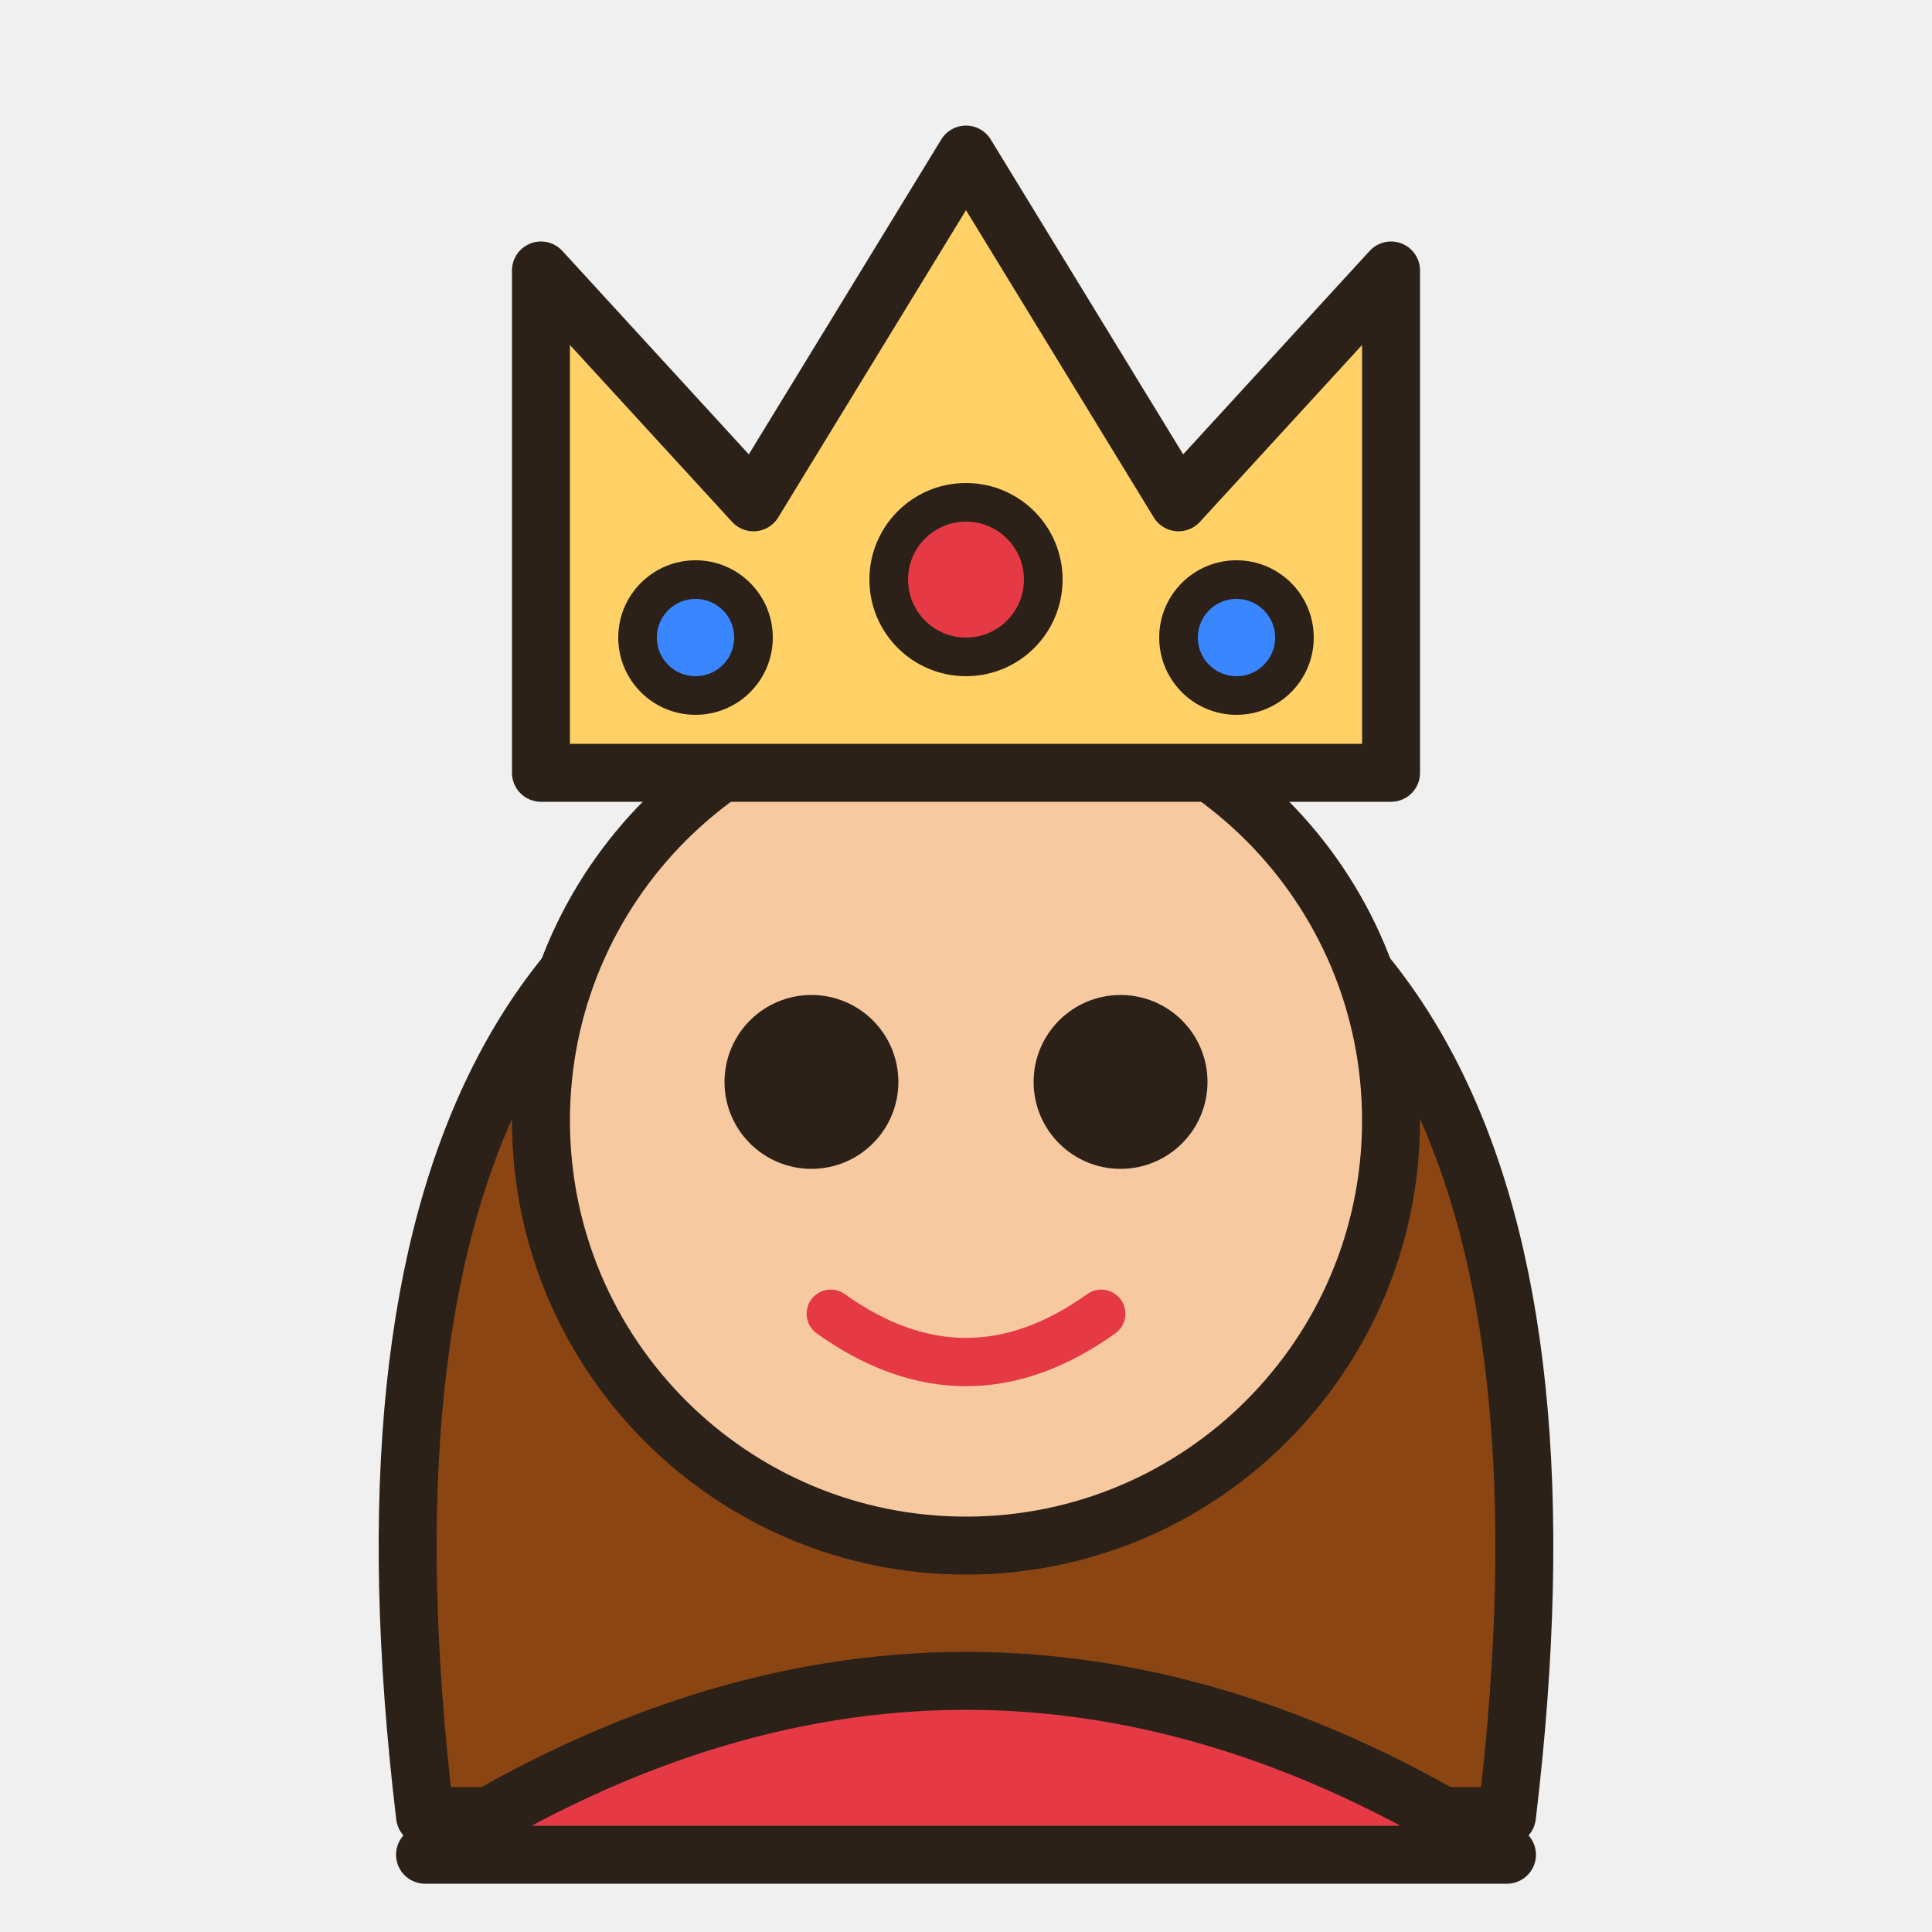
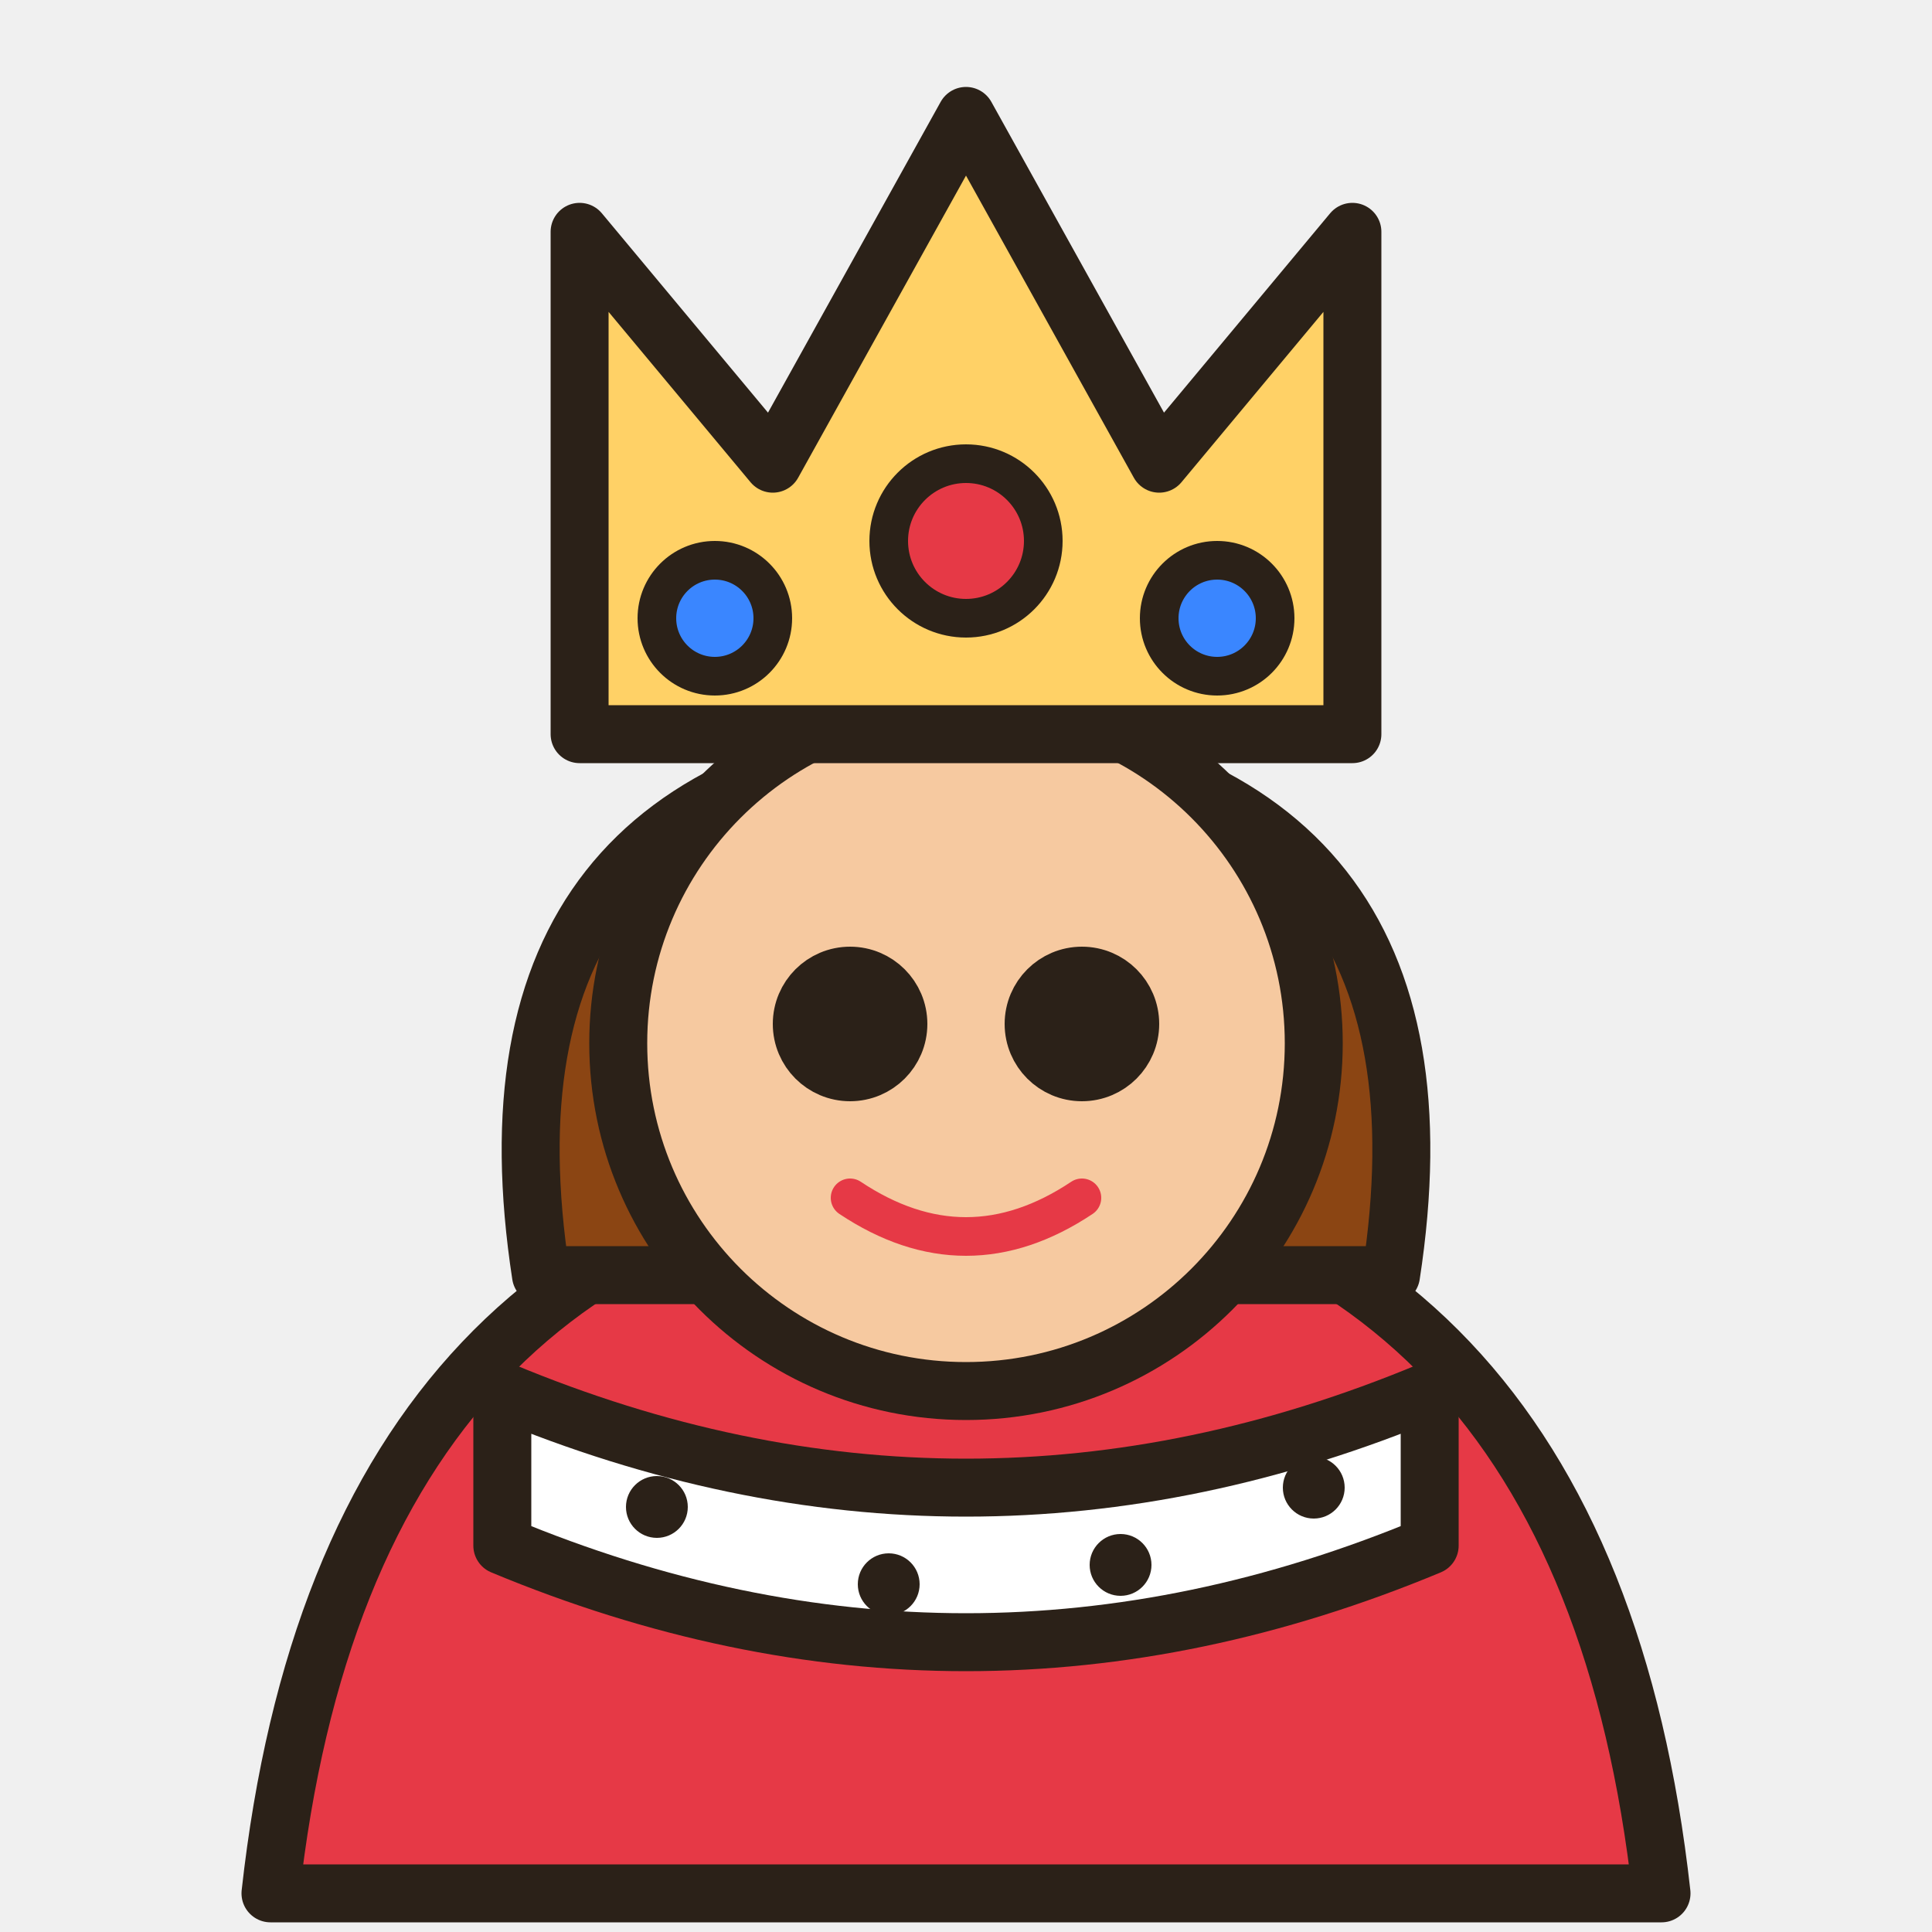
<svg xmlns="http://www.w3.org/2000/svg" viewBox="0 0 100 100">
  <g fill="none" stroke="#2b2118" stroke-width="3" stroke-linecap="round" stroke-linejoin="round">
-     <path d="M22 94 Q16 44 50 40 Q84 44 78 94Z" fill="#8b4513" />
-     <circle cx="50" cy="58" r="22" fill="#f6c9a0" />
-     <circle cx="42" cy="56" r="3" fill="#2b2118" />
-     <circle cx="58" cy="56" r="3" fill="#2b2118" />
-     <path d="M43 68 Q50 73 57 68" stroke="#e63946" stroke-width="2.5" />
-     <path d="M28 40 L28 14 L39 26 L50 8 L61 26 L72 14 L72 40Z" fill="#ffd166" />
-     <circle cx="50" cy="30" r="4" fill="#e63946" stroke-width="2" />
-     <circle cx="36" cy="33" r="3" fill="#3a86ff" stroke-width="2" />
-     <circle cx="64" cy="33" r="3" fill="#3a86ff" stroke-width="2" />
-     <path d="M22 96 Q50 78 78 96Z" fill="#e63946" />
+     <path d="M14 98 Q18 62 50 60 Q82 62 86 98Z" fill="#e63946" />
+     <path d="M26 72 Q50 82 74 72 L74 80 Q50 90 26 80Z" fill="#fff" />
+     <circle cx="34" cy="78" r="1.6" fill="#2b2118" stroke="none" />
+     <circle cx="46" cy="82" r="1.6" fill="#2b2118" stroke="none" />
+     <circle cx="58" cy="81" r="1.6" fill="#2b2118" stroke="none" />
+     <circle cx="68" cy="77" r="1.6" fill="#2b2118" stroke="none" />
+     <path d="M28 66 Q24 40 50 38 Q76 40 72 66Z" fill="#8b4513" />
+     <circle cx="50" cy="54" r="18" fill="#f6c9a0" />
+     <circle cx="44" cy="53" r="2.5" fill="#2b2118" />
+     <circle cx="56" cy="53" r="2.5" fill="#2b2118" />
+     <path d="M44 62 Q50 66 56 62" stroke="#e63946" stroke-width="2" />
+     <path d="M30 38 L30 12 L40 24 L50 6 L60 24 L70 12 L70 38Z" fill="#ffd166" />
+     <circle cx="50" cy="28" r="4" fill="#e63946" stroke-width="2" />
+     <circle cx="37" cy="32" r="3" fill="#3a86ff" stroke-width="2" />
+     <circle cx="63" cy="32" r="3" fill="#3a86ff" stroke-width="2" />
  </g>
</svg>
